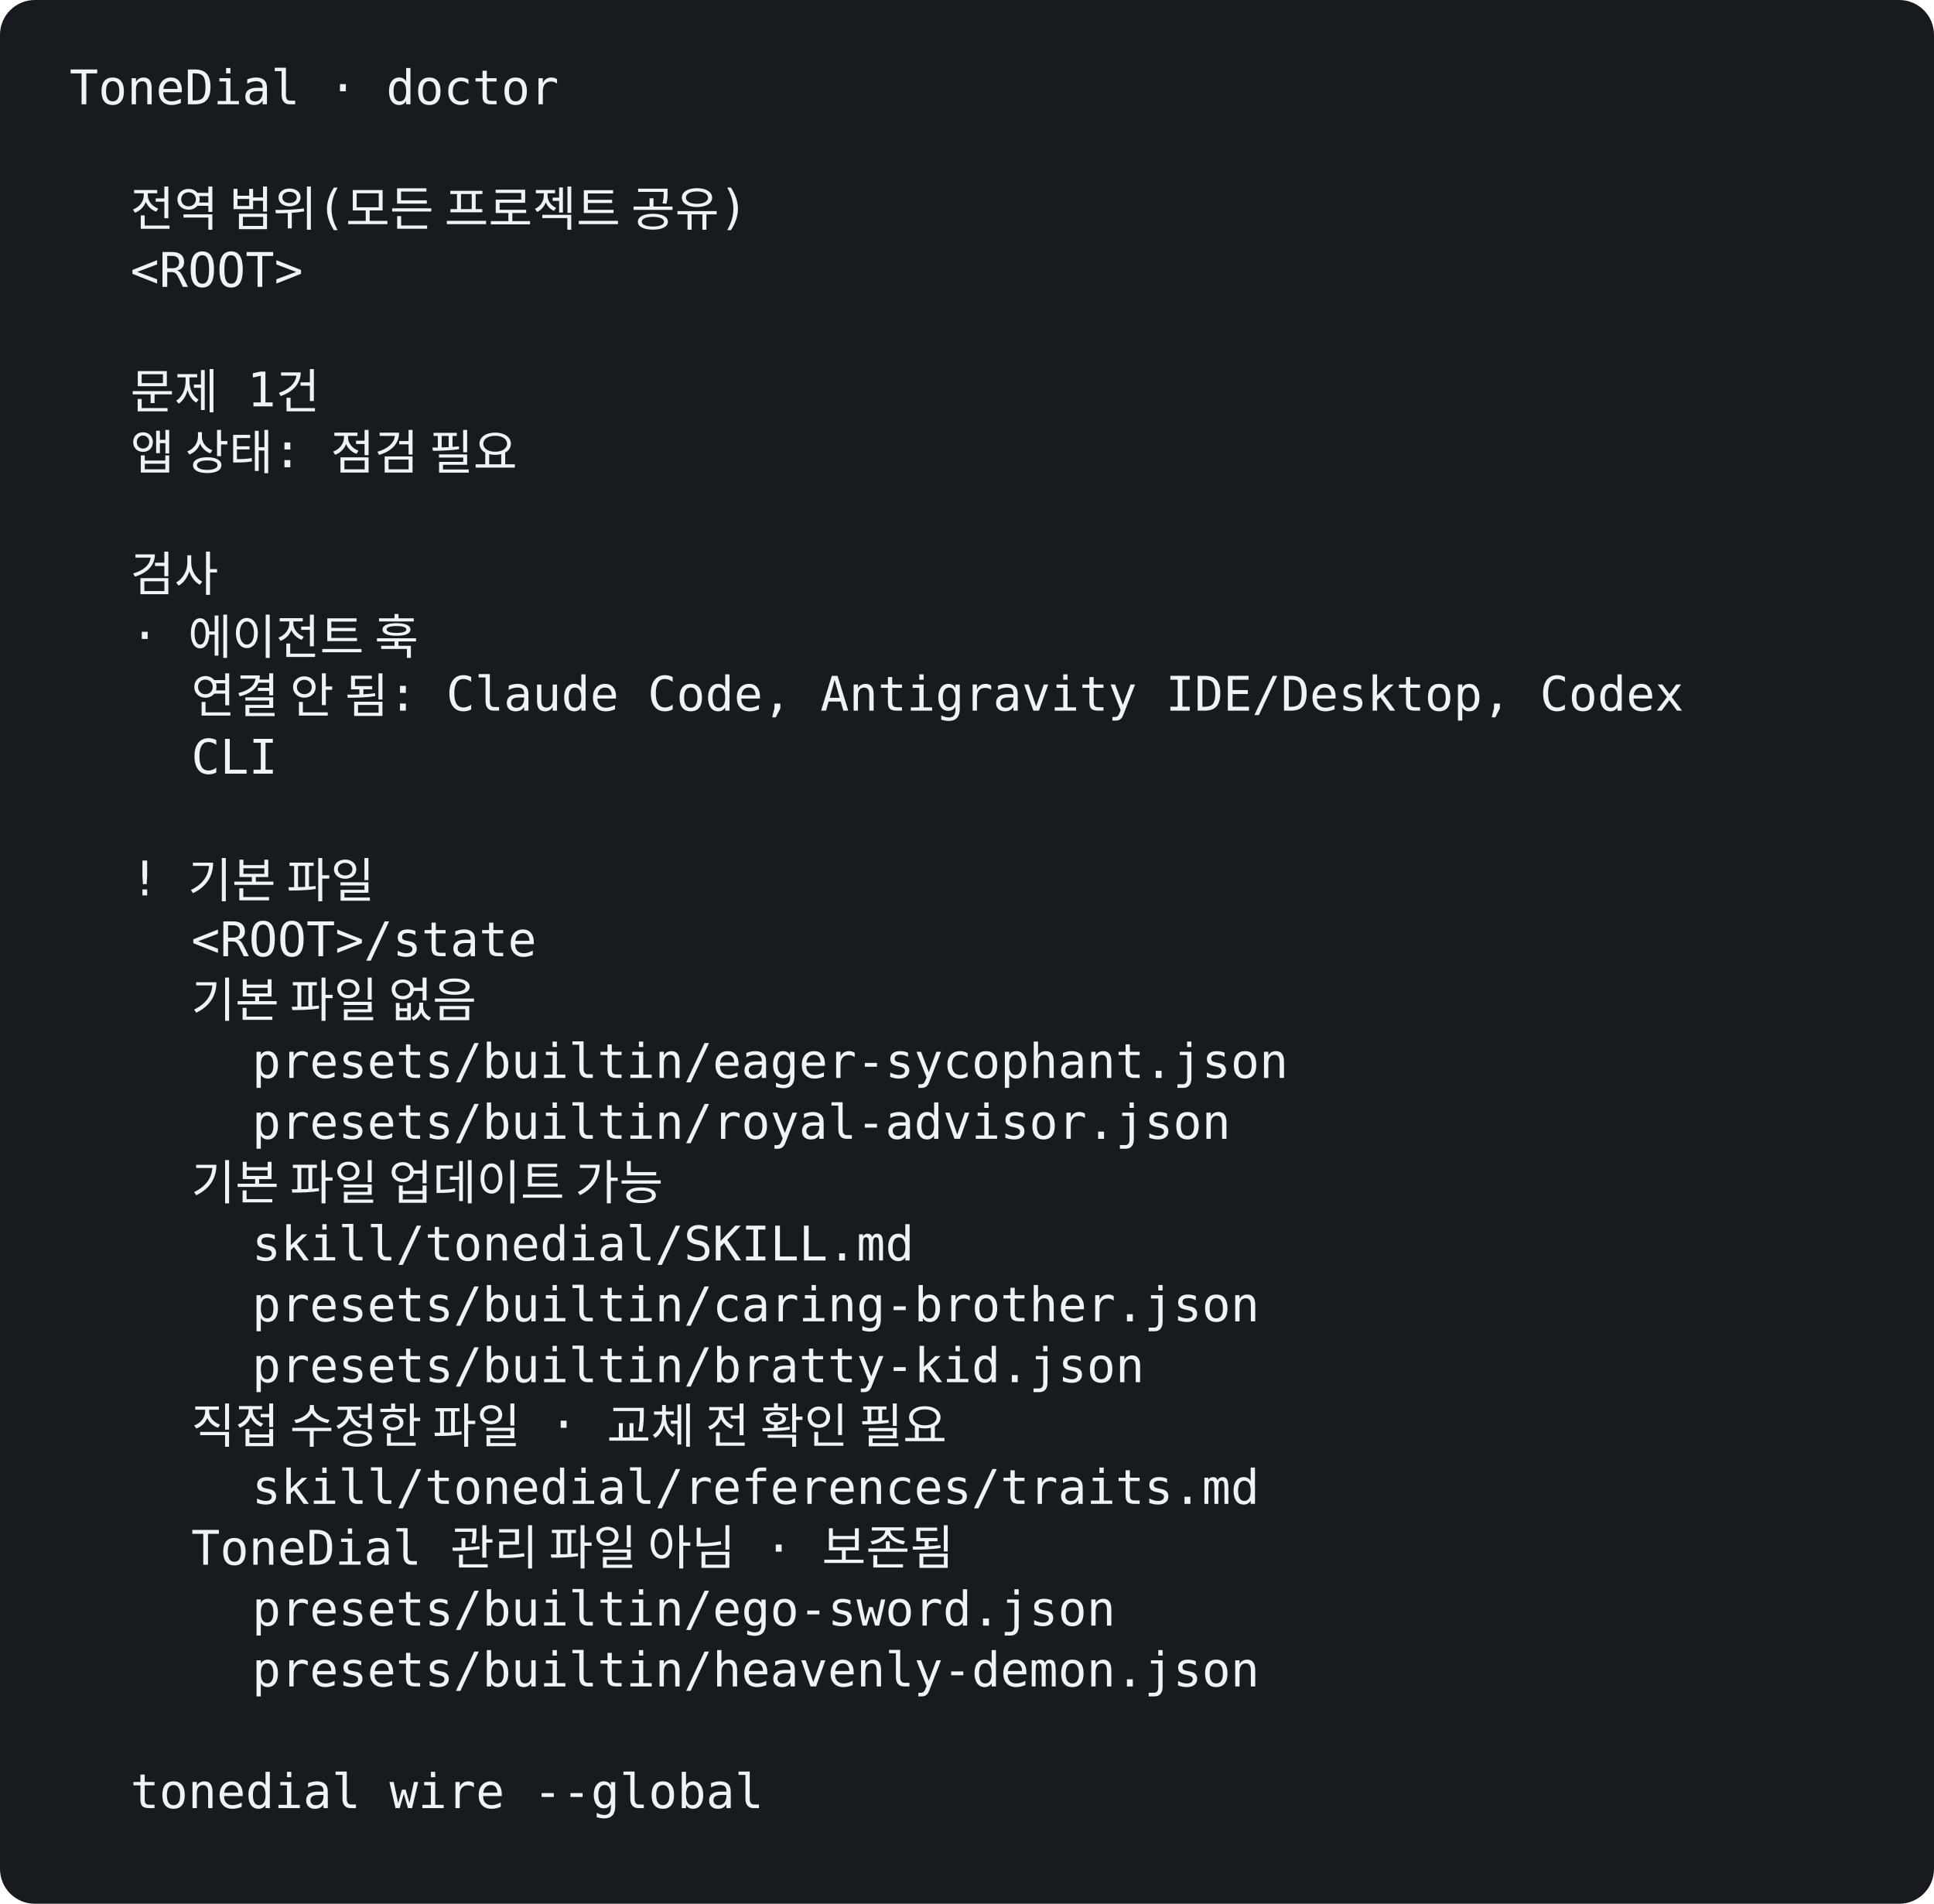
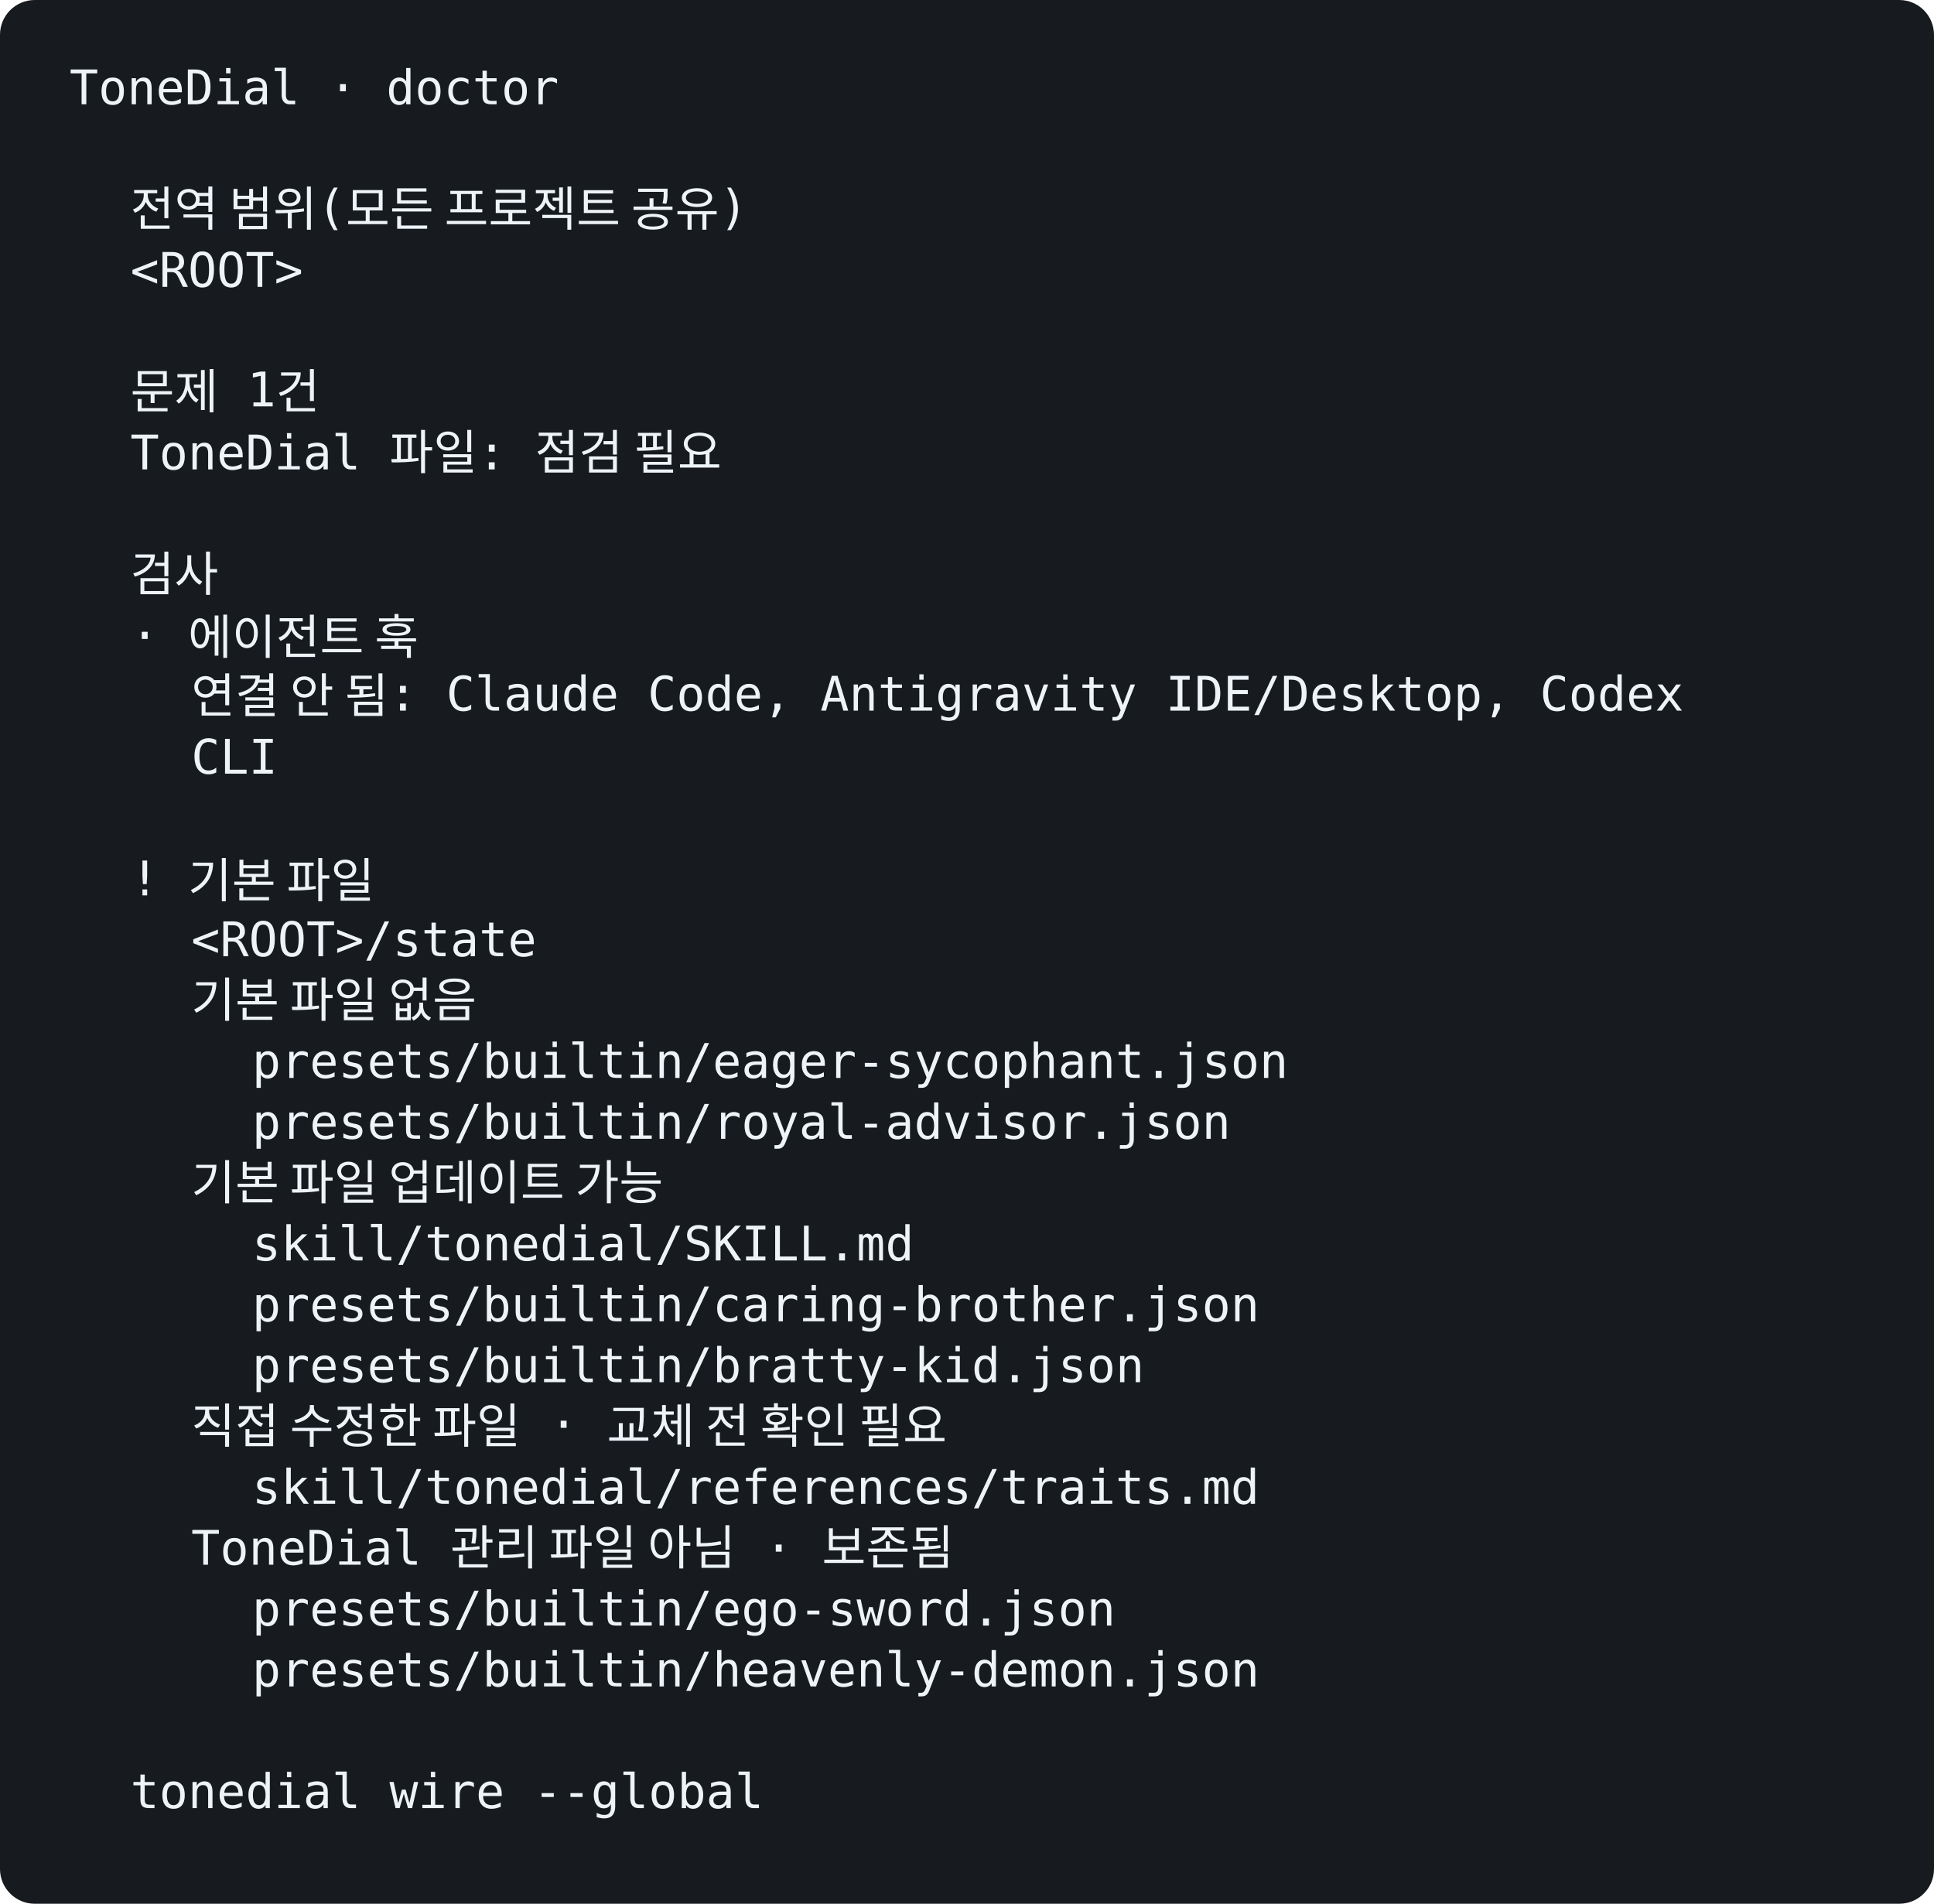
<svg xmlns="http://www.w3.org/2000/svg" width="890" height="876" viewBox="0 0 890 876" role="img" aria-labelledby="title description">
  <rect width="100%" height="100%" rx="16" fill="#171b20" />
  <g font-family="ui-monospace, SFMono-Regular, Menlo, Consolas, monospace, system-ui" font-size="22">
    <text x="32" y="48" fill="#edf3f6" font-weight="400" opacity="1">ToneDial · doctor</text>
    <text x="60" y="104" fill="#edf3f6" font-weight="400" opacity="1">전역 범위(모든 프로젝트 공유)</text>
    <text x="60" y="132" fill="#edf3f6" font-weight="400" opacity="1">&lt;ROOT&gt;</text>
    <text x="60" y="188" fill="#edf3f6" font-weight="400" opacity="1">문제 1건</text>
-     <text x="60" y="216" fill="#edf3f6" font-weight="400" opacity="1">앱 상태: 점검 필요</text>
+     <text x="60" y="216" fill="#edf3f6" font-weight="400" opacity="1">ToneDial 파일: 점검 필요</text>
    <text x="60" y="272" fill="#edf3f6" font-weight="400" opacity="1">검사</text>
    <text x="60" y="300" fill="#edf3f6" font-weight="400" opacity="1">· 에이전트 훅</text>
    <text x="88" y="328" fill="#edf3f6" font-weight="400" opacity="1">연결 안 됨: Claude Code, Antigravity IDE/Desktop, Codex</text>
    <text x="88" y="356" fill="#edf3f6" font-weight="400" opacity="1">CLI</text>
    <text x="60" y="412" fill="#edf3f6" font-weight="400" opacity="1">! 기본 파일</text>
    <text x="88" y="440" fill="#edf3f6" font-weight="400" opacity="1">&lt;ROOT&gt;/state</text>
    <text x="88" y="468" fill="#edf3f6" font-weight="400" opacity="1">기본 파일 없음</text>
    <text x="116" y="496" fill="#edf3f6" font-weight="400" opacity="1">presets/builtin/eager-sycophant.json</text>
    <text x="116" y="524" fill="#edf3f6" font-weight="400" opacity="1">presets/builtin/royal-advisor.json</text>
    <text x="88" y="552" fill="#edf3f6" font-weight="400" opacity="1">기본 파일 업데이트 가능</text>
    <text x="116" y="580" fill="#edf3f6" font-weight="400" opacity="1">skill/tonedial/SKILL.md</text>
    <text x="116" y="608" fill="#edf3f6" font-weight="400" opacity="1">presets/builtin/caring-brother.json</text>
    <text x="116" y="636" fill="#edf3f6" font-weight="400" opacity="1">presets/builtin/bratty-kid.json</text>
    <text x="88" y="664" fill="#edf3f6" font-weight="400" opacity="1">직접 수정한 파일 · 교체 전 확인 필요</text>
    <text x="116" y="692" fill="#edf3f6" font-weight="400" opacity="1">skill/tonedial/references/traits.md</text>
    <text x="88" y="720" fill="#edf3f6" font-weight="400" opacity="1">ToneDial 관리 파일 아님 · 보존됨</text>
    <text x="116" y="748" fill="#edf3f6" font-weight="400" opacity="1">presets/builtin/ego-sword.json</text>
    <text x="116" y="776" fill="#edf3f6" font-weight="400" opacity="1">presets/builtin/heavenly-demon.json</text>
    <text x="60" y="832" fill="#edf3f6" font-weight="400" opacity="1">tonedial wire --global</text>
  </g>
</svg>
